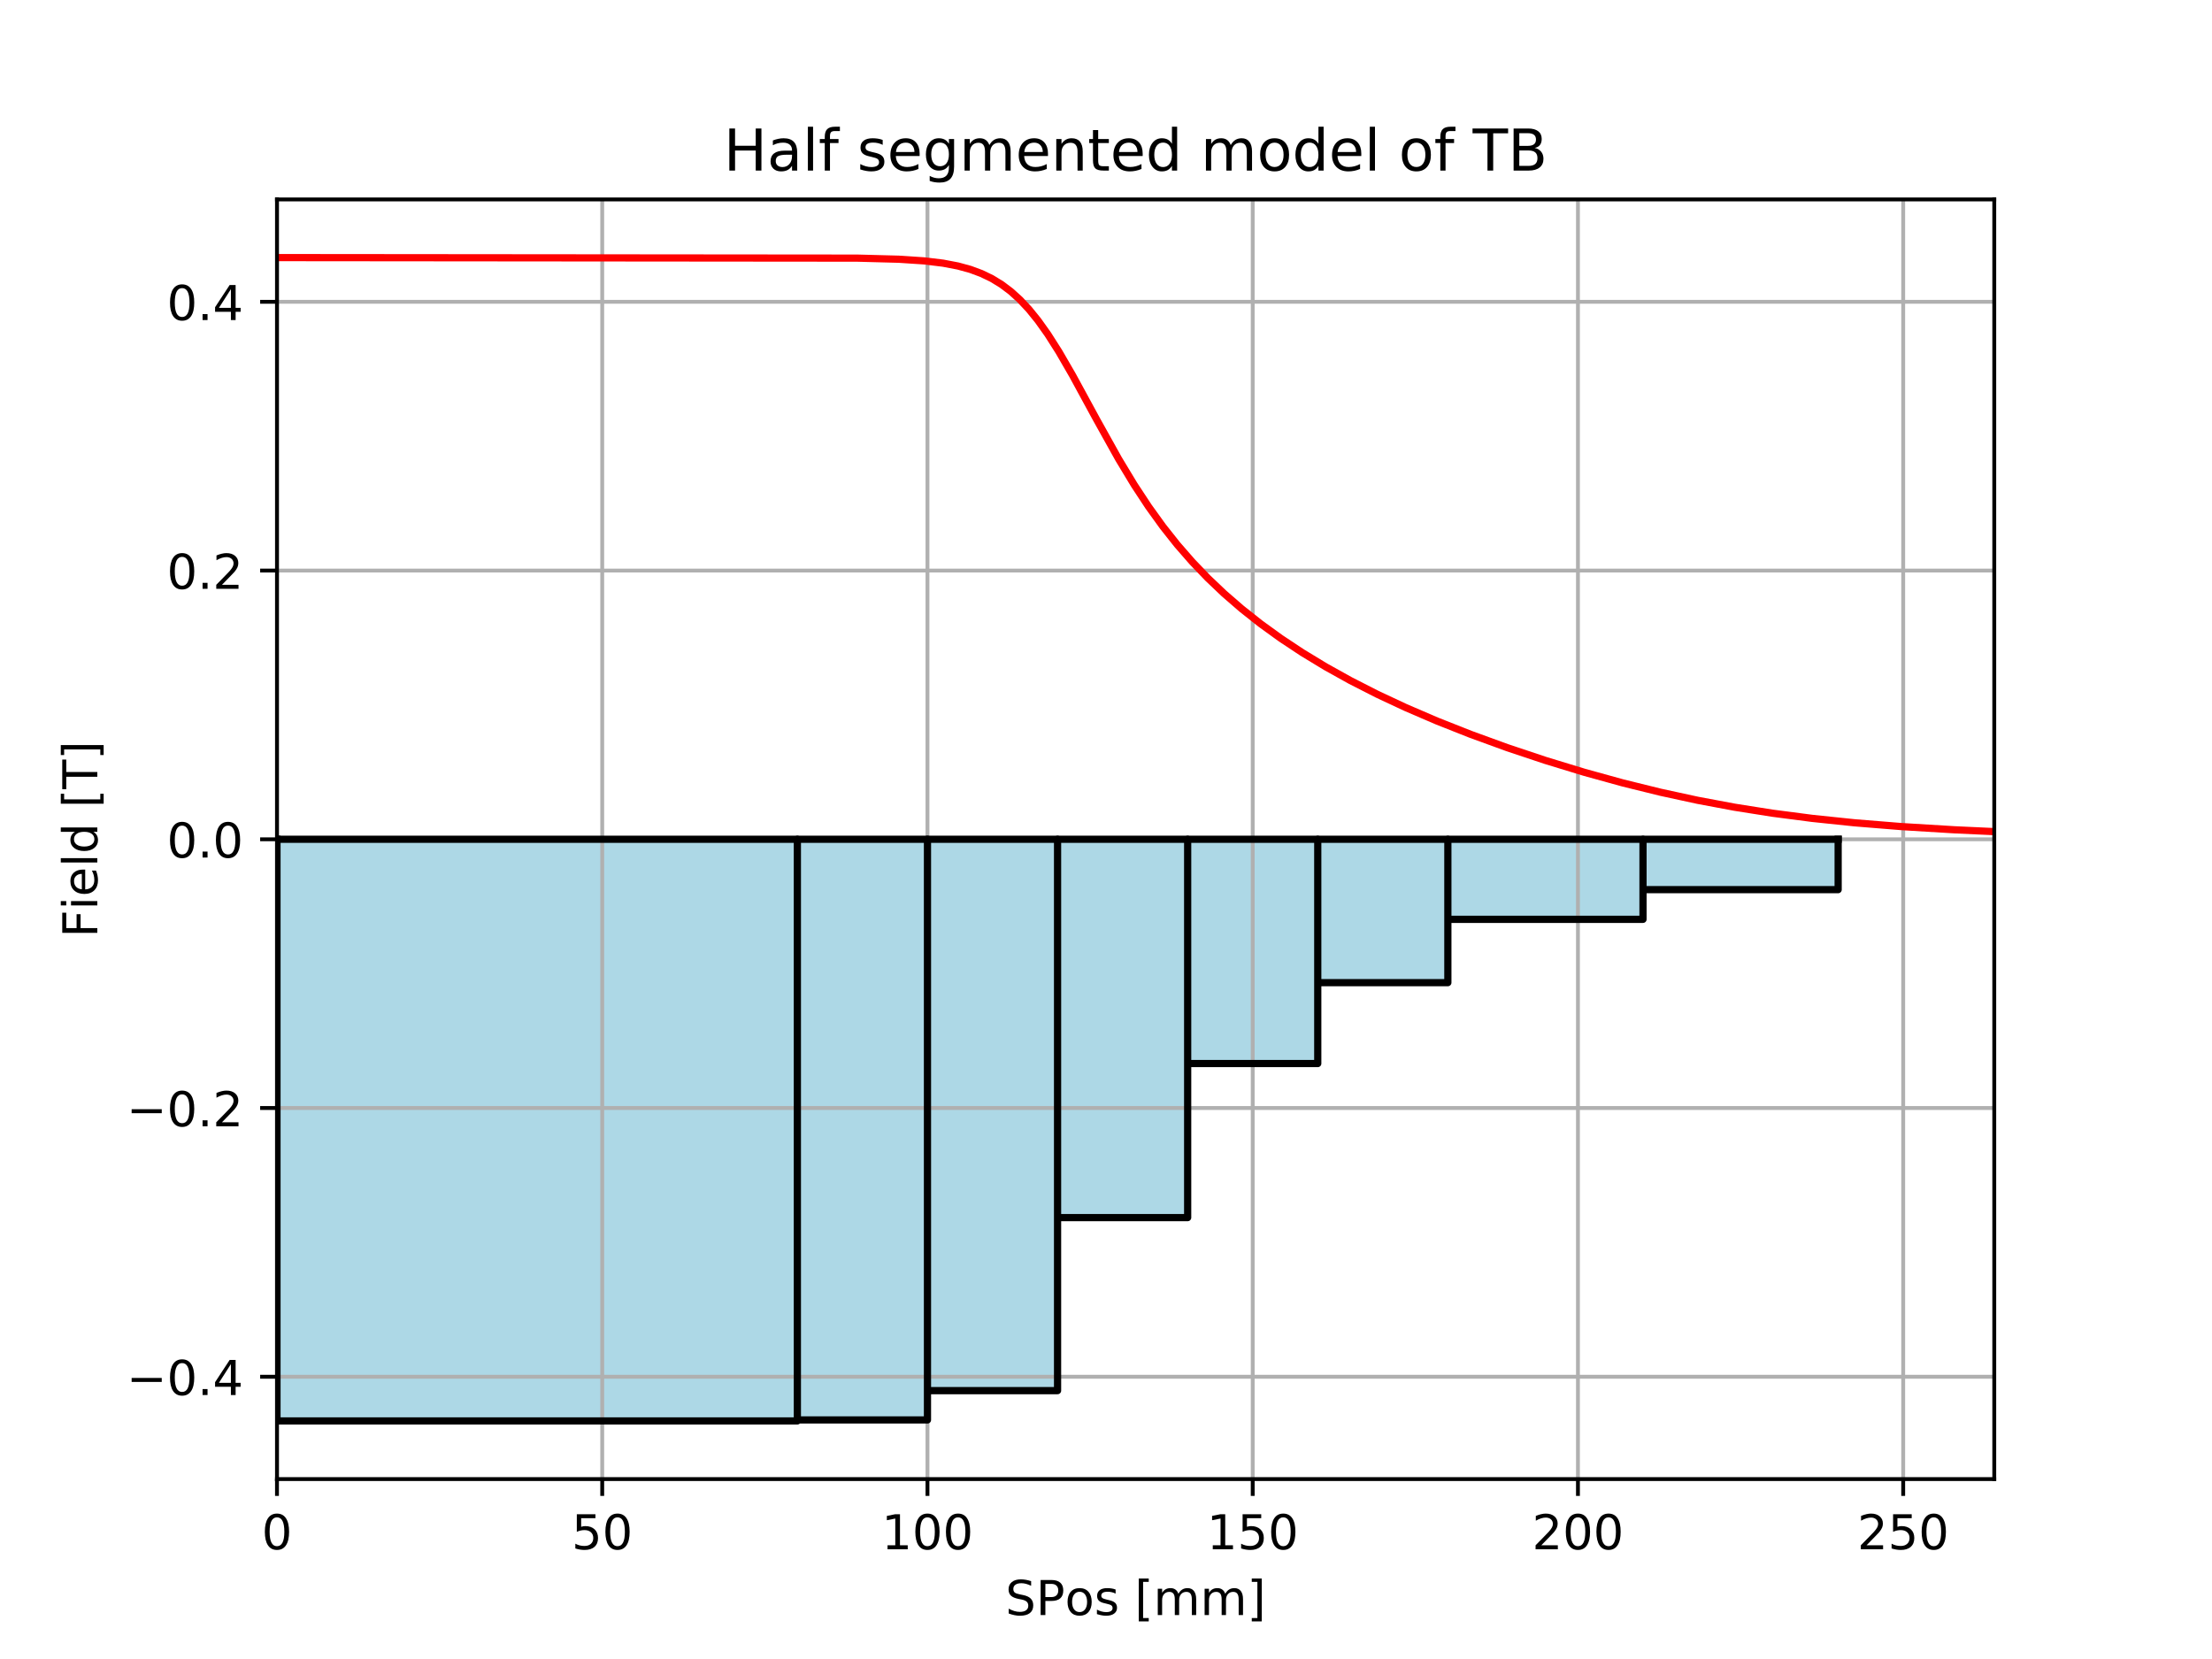
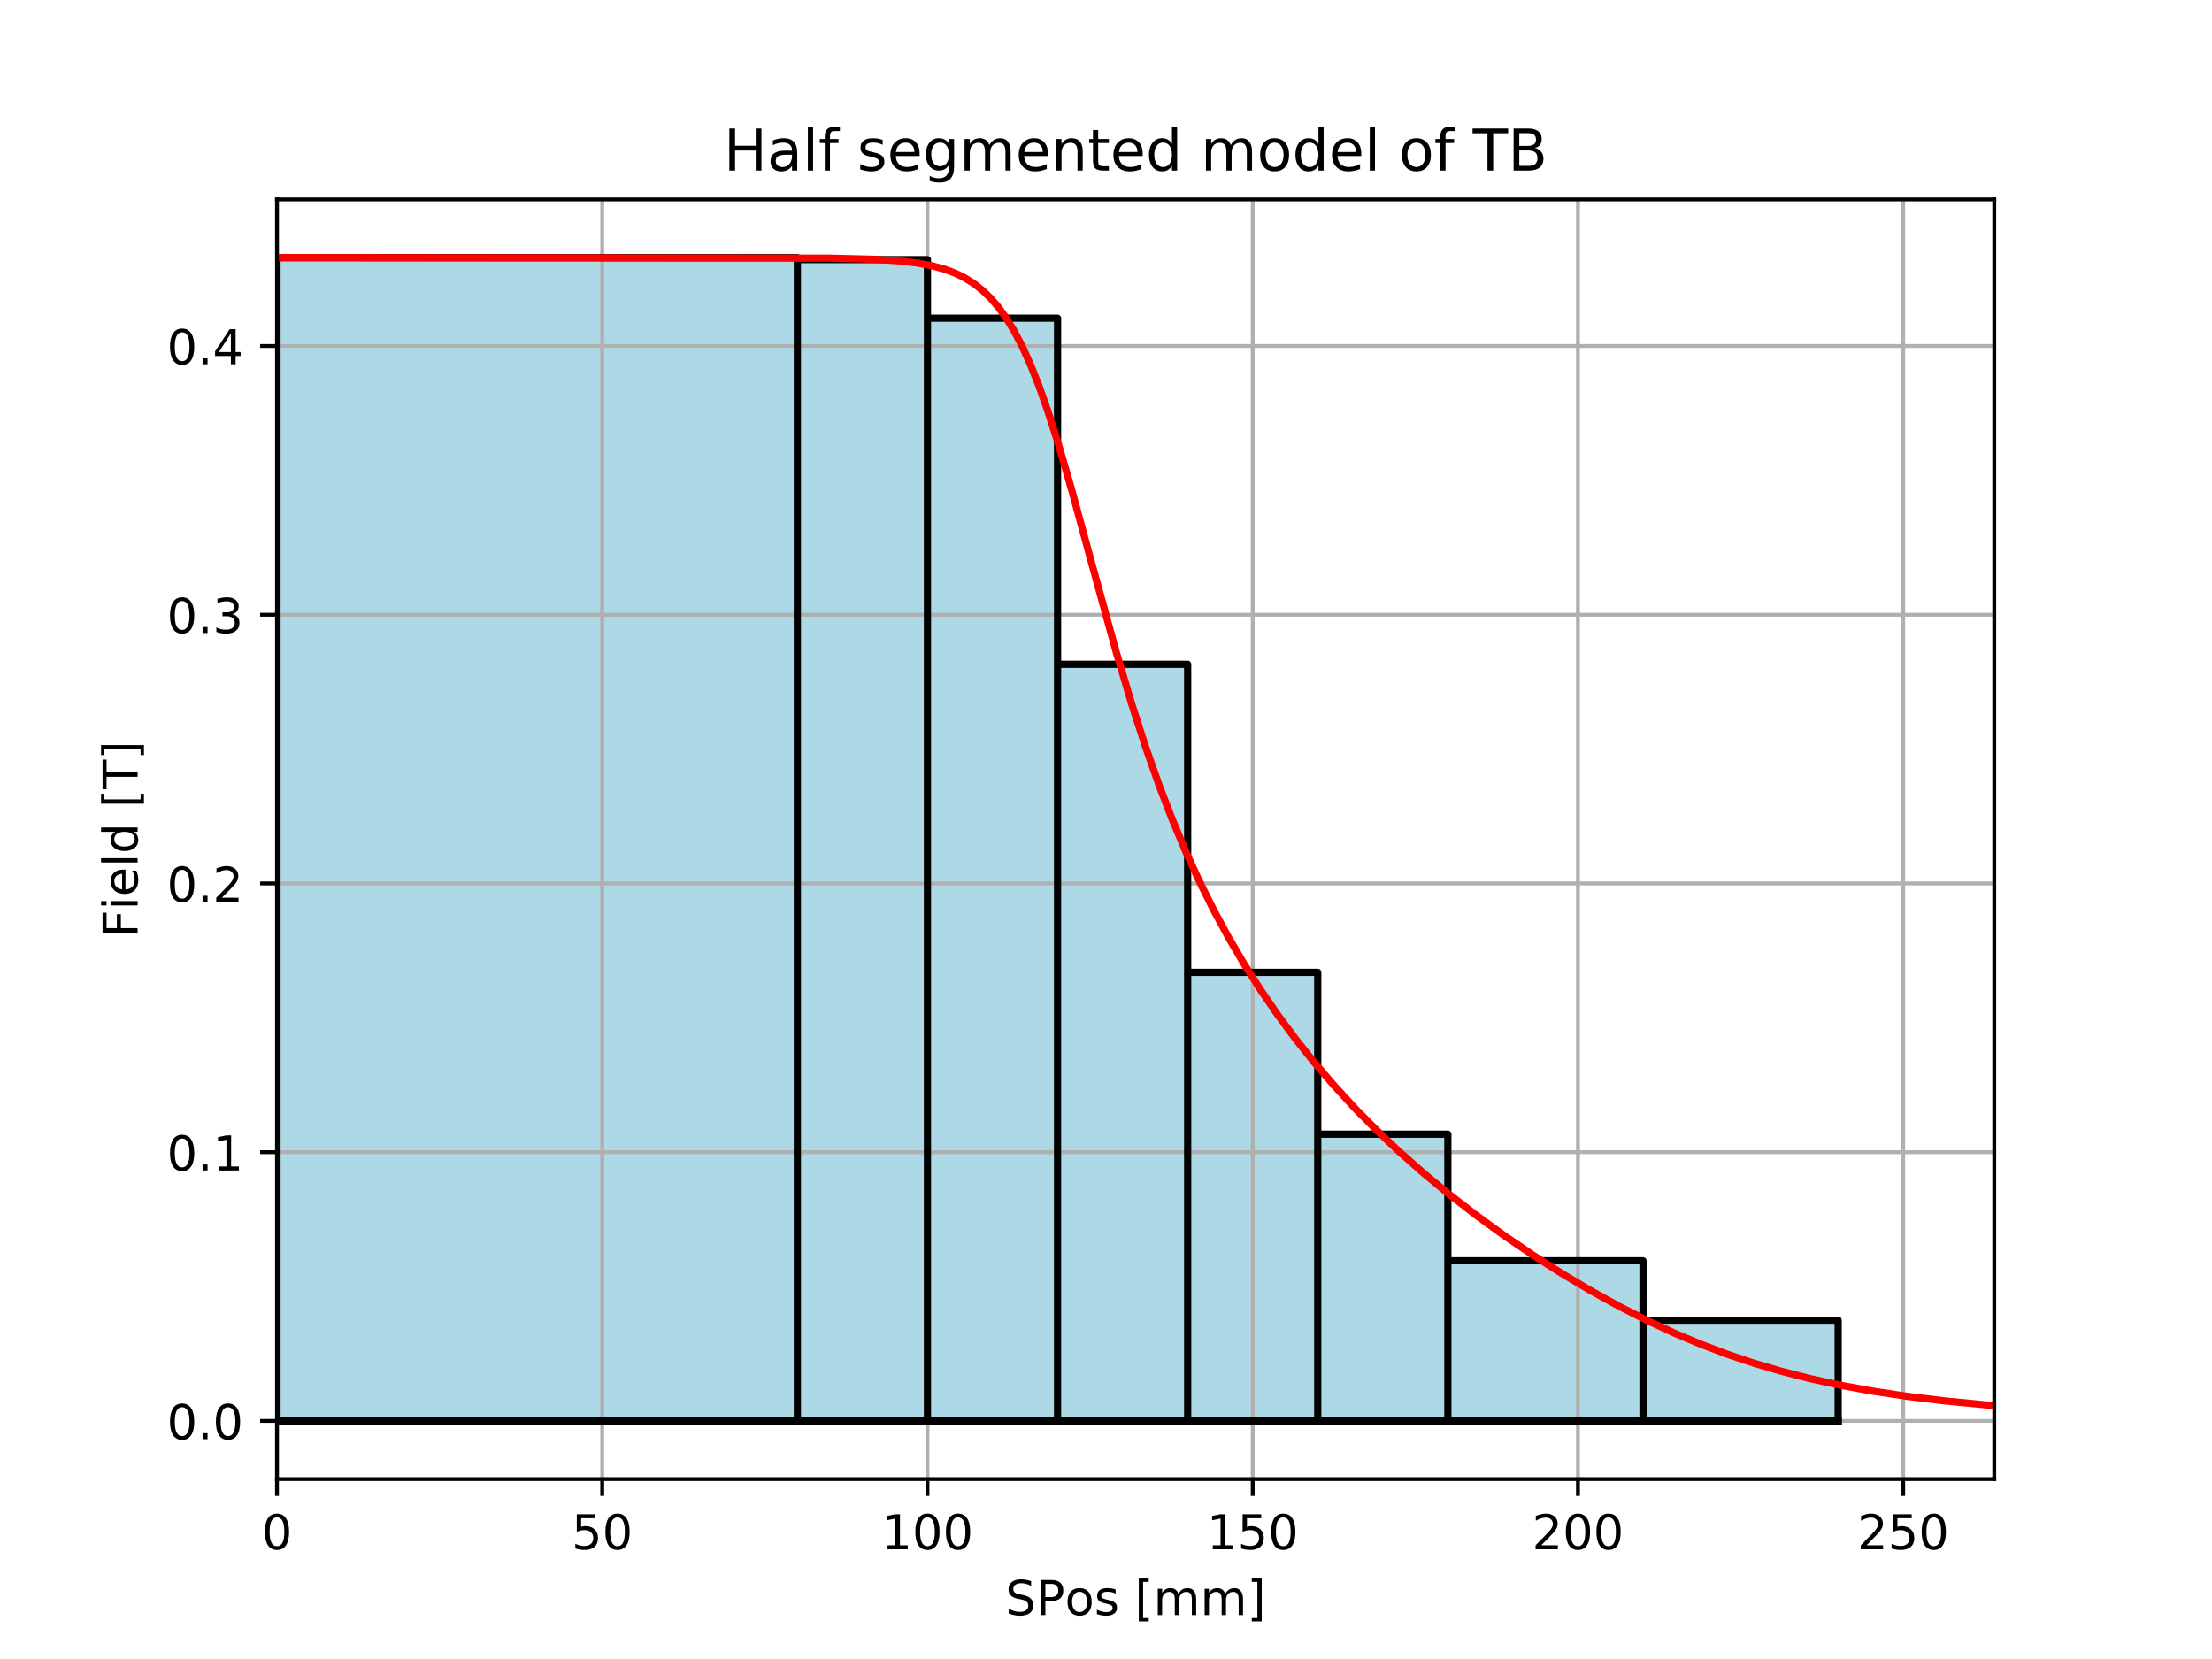
<svg xmlns="http://www.w3.org/2000/svg" xmlns:xlink="http://www.w3.org/1999/xlink" height="345pt" version="1.1" viewBox="0 0 460 345" width="460pt">
  <defs>
    <style type="text/css">
*{stroke-linecap:butt;stroke-linejoin:round;}
  </style>
  </defs>
  <g id="figure_1">
    <g id="patch_1">
      <path d="M 0 345.6  L 460.8 345.6  L 460.8 0  L 0 0  z " style="fill:#ffffff;" />
    </g>
    <g id="axes_1">
      <g id="patch_2">
        <path d="M 57.6 307.584  L 414.72 307.584  L 414.72 41.472  L 57.6 41.472  z " style="fill:#ffffff;" />
      </g>
      <g id="patch_3">
-         <path clip-path="url(#p5f2ef68083)" d="M 57.6 174.532  L 57.6 295.488  L 165.818 295.488  L 165.818 174.532  L 165.818 295.288  L 192.873 295.288  L 192.873 174.532  L 192.873 289.194  L 219.927 289.194  L 219.927 174.532  L 219.927 253.208  L 246.982 253.208  L 246.982 174.532  L 246.982 221.172  L 274.036 221.172  L 274.036 174.532  L 274.036 204.348  L 301.091 204.348  L 301.091 174.532  L 301.091 191.181  L 341.673 191.181  L 341.673 174.532  L 341.673 185.007  L 382.255 185.007  L 382.255 174.532  z " style="fill:#add8e6;" />
+         <path clip-path="url(#p613bcf41fd)" d="M 57.6 295.488  L 57.6 53.583  L 165.818 53.583  L 165.818 295.488  L 165.818 53.983  L 192.873 53.983  L 192.873 295.488  L 192.873 66.171  L 219.927 66.171  L 219.927 295.488  L 219.927 138.142  L 246.982 138.142  L 246.982 295.488  L 246.982 202.211  L 274.036 202.211  L 274.036 295.488  L 274.036 235.857  L 301.091 235.857  L 301.091 295.488  L 301.091 262.191  L 341.673 262.191  L 341.673 295.488  L 341.673 274.541  L 382.255 274.541  L 382.255 295.488  z " style="fill:#add8e6;" />
      </g>
      <g id="patch_4">
-         <path clip-path="url(#p5f2ef68083)" d="M 57.6 174.532  L 382.255 174.532  z " style="fill:#add8e6;" />
+         <path clip-path="url(#p613bcf41fd)" d="M 57.6 295.488  L 382.255 295.488  z " style="fill:#add8e6;" />
      </g>
      <g id="matplotlib.axis_1">
        <g id="xtick_1">
          <g id="line2d_1">
-             <path clip-path="url(#p5f2ef68083)" d="M 57.6 307.584  L 57.6 41.472  " style="fill:none;stroke:#b0b0b0;stroke-linecap:square;stroke-width:0.8;" />
+             <path clip-path="url(#p613bcf41fd)" d="M 57.6 307.584  L 57.6 41.472  " style="fill:none;stroke:#b0b0b0;stroke-linecap:square;stroke-width:0.8;" />
          </g>
          <g id="line2d_2">
            <defs>
-               <path d="M 0 0  L 0 3.5  " id="mae0d013928" style="stroke:#000000;stroke-width:0.8;" />
-             </defs>
-             <g>
-               <use style="stroke:#000000;stroke-width:0.8;" x="57.6" xlink:href="#mae0d013928" y="307.584" />
+               <path d="M 0 0  L 0 3.5  " id="mba60489e34" style="stroke:#000000;stroke-width:0.8;" />
+             </defs>
+             <g>
+               <use style="stroke:#000000;stroke-width:0.8;" x="57.6" xlink:href="#mba60489e34" y="307.584" />
            </g>
          </g>
          <g id="text_1">
            <defs>
              <path d="M 31.781 66.406  Q 24.172 66.406 20.328 58.906  Q 16.5 51.422 16.5 36.375  Q 16.5 21.391 20.328 13.891  Q 24.172 6.391 31.781 6.391  Q 39.453 6.391 43.281 13.891  Q 47.125 21.391 47.125 36.375  Q 47.125 51.422 43.281 58.906  Q 39.453 66.406 31.781 66.406  z M 31.781 74.219  Q 44.047 74.219 50.516 64.516  Q 56.984 54.828 56.984 36.375  Q 56.984 17.969 50.516 8.266  Q 44.047 -1.422 31.781 -1.422  Q 19.531 -1.422 13.062 8.266  Q 6.594 17.969 6.594 36.375  Q 6.594 54.828 13.062 64.516  Q 19.531 74.219 31.781 74.219  z " id="DejaVuSans-30" />
            </defs>
            <g transform="translate(54.41875 322.1824)scale(0.1 -0.1)">
              <use xlink:href="#DejaVuSans-30" />
            </g>
          </g>
        </g>
        <g id="xtick_2">
          <g id="line2d_3">
-             <path clip-path="url(#p5f2ef68083)" d="M 125.236 307.584  L 125.236 41.472  " style="fill:none;stroke:#b0b0b0;stroke-linecap:square;stroke-width:0.8;" />
+             <path clip-path="url(#p613bcf41fd)" d="M 125.236 307.584  L 125.236 41.472  " style="fill:none;stroke:#b0b0b0;stroke-linecap:square;stroke-width:0.8;" />
          </g>
          <g id="line2d_4">
            <g>
-               <use style="stroke:#000000;stroke-width:0.8;" x="125.236" xlink:href="#mae0d013928" y="307.584" />
+               <use style="stroke:#000000;stroke-width:0.8;" x="125.236" xlink:href="#mba60489e34" y="307.584" />
            </g>
          </g>
          <g id="text_2">
            <defs>
              <path d="M 10.797 72.906  L 49.516 72.906  L 49.516 64.594  L 19.828 64.594  L 19.828 46.734  Q 21.969 47.469 24.109 47.828  Q 26.266 48.188 28.422 48.188  Q 40.625 48.188 47.75 41.5  Q 54.891 34.812 54.891 23.391  Q 54.891 11.625 47.562 5.094  Q 40.234 -1.422 26.906 -1.422  Q 22.312 -1.422 17.547 -0.641  Q 12.797 0.141 7.719 1.703  L 7.719 11.625  Q 12.109 9.234 16.797 8.062  Q 21.484 6.891 26.703 6.891  Q 35.156 6.891 40.078 11.328  Q 45.016 15.766 45.016 23.391  Q 45.016 31 40.078 35.438  Q 35.156 39.891 26.703 39.891  Q 22.75 39.891 18.812 39.016  Q 14.891 38.141 10.797 36.281  z " id="DejaVuSans-35" />
            </defs>
            <g transform="translate(118.8739 322.1824)scale(0.1 -0.1)">
              <use xlink:href="#DejaVuSans-35" />
              <use x="63.623" xlink:href="#DejaVuSans-30" />
            </g>
          </g>
        </g>
        <g id="xtick_3">
          <g id="line2d_5">
-             <path clip-path="url(#p5f2ef68083)" d="M 192.873 307.584  L 192.873 41.472  " style="fill:none;stroke:#b0b0b0;stroke-linecap:square;stroke-width:0.8;" />
+             <path clip-path="url(#p613bcf41fd)" d="M 192.873 307.584  L 192.873 41.472  " style="fill:none;stroke:#b0b0b0;stroke-linecap:square;stroke-width:0.8;" />
          </g>
          <g id="line2d_6">
            <g>
-               <use style="stroke:#000000;stroke-width:0.8;" x="192.873" xlink:href="#mae0d013928" y="307.584" />
+               <use style="stroke:#000000;stroke-width:0.8;" x="192.873" xlink:href="#mba60489e34" y="307.584" />
            </g>
          </g>
          <g id="text_3">
            <defs>
              <path d="M 12.406 8.297  L 28.516 8.297  L 28.516 63.922  L 10.984 60.406  L 10.984 69.391  L 28.422 72.906  L 38.281 72.906  L 38.281 8.297  L 54.391 8.297  L 54.391 0  L 12.406 0  z " id="DejaVuSans-31" />
            </defs>
            <g transform="translate(183.329 322.1824)scale(0.1 -0.1)">
              <use xlink:href="#DejaVuSans-31" />
              <use x="63.623" xlink:href="#DejaVuSans-30" />
              <use x="127.246" xlink:href="#DejaVuSans-30" />
            </g>
          </g>
        </g>
        <g id="xtick_4">
          <g id="line2d_7">
-             <path clip-path="url(#p5f2ef68083)" d="M 260.509 307.584  L 260.509 41.472  " style="fill:none;stroke:#b0b0b0;stroke-linecap:square;stroke-width:0.8;" />
+             <path clip-path="url(#p613bcf41fd)" d="M 260.509 307.584  L 260.509 41.472  " style="fill:none;stroke:#b0b0b0;stroke-linecap:square;stroke-width:0.8;" />
          </g>
          <g id="line2d_8">
            <g>
-               <use style="stroke:#000000;stroke-width:0.8;" x="260.509" xlink:href="#mae0d013928" y="307.584" />
+               <use style="stroke:#000000;stroke-width:0.8;" x="260.509" xlink:href="#mba60489e34" y="307.584" />
            </g>
          </g>
          <g id="text_4">
            <g transform="translate(250.9653 322.1824)scale(0.1 -0.1)">
              <use xlink:href="#DejaVuSans-31" />
              <use x="63.623" xlink:href="#DejaVuSans-35" />
              <use x="127.246" xlink:href="#DejaVuSans-30" />
            </g>
          </g>
        </g>
        <g id="xtick_5">
          <g id="line2d_9">
-             <path clip-path="url(#p5f2ef68083)" d="M 328.145 307.584  L 328.145 41.472  " style="fill:none;stroke:#b0b0b0;stroke-linecap:square;stroke-width:0.8;" />
+             <path clip-path="url(#p613bcf41fd)" d="M 328.145 307.584  L 328.145 41.472  " style="fill:none;stroke:#b0b0b0;stroke-linecap:square;stroke-width:0.8;" />
          </g>
          <g id="line2d_10">
            <g>
-               <use style="stroke:#000000;stroke-width:0.8;" x="328.145" xlink:href="#mae0d013928" y="307.584" />
+               <use style="stroke:#000000;stroke-width:0.8;" x="328.145" xlink:href="#mba60489e34" y="307.584" />
            </g>
          </g>
          <g id="text_5">
            <defs>
              <path d="M 19.188 8.297  L 53.609 8.297  L 53.609 0  L 7.328 0  L 7.328 8.297  Q 12.938 14.109 22.625 23.891  Q 32.328 33.688 34.812 36.531  Q 39.547 41.844 41.422 45.531  Q 43.312 49.219 43.312 52.781  Q 43.312 58.594 39.234 62.25  Q 35.156 65.922 28.609 65.922  Q 23.969 65.922 18.812 64.312  Q 13.672 62.703 7.812 59.422  L 7.812 69.391  Q 13.766 71.781 18.938 73  Q 24.125 74.219 28.422 74.219  Q 39.75 74.219 46.484 68.547  Q 53.219 62.891 53.219 53.422  Q 53.219 48.922 51.531 44.891  Q 49.859 40.875 45.406 35.406  Q 44.188 33.984 37.641 27.219  Q 31.109 20.453 19.188 8.297  z " id="DejaVuSans-32" />
            </defs>
            <g transform="translate(318.6017 322.1824)scale(0.1 -0.1)">
              <use xlink:href="#DejaVuSans-32" />
              <use x="63.623" xlink:href="#DejaVuSans-30" />
              <use x="127.246" xlink:href="#DejaVuSans-30" />
            </g>
          </g>
        </g>
        <g id="xtick_6">
          <g id="line2d_11">
-             <path clip-path="url(#p5f2ef68083)" d="M 395.782 307.584  L 395.782 41.472  " style="fill:none;stroke:#b0b0b0;stroke-linecap:square;stroke-width:0.8;" />
+             <path clip-path="url(#p613bcf41fd)" d="M 395.782 307.584  L 395.782 41.472  " style="fill:none;stroke:#b0b0b0;stroke-linecap:square;stroke-width:0.8;" />
          </g>
          <g id="line2d_12">
            <g>
-               <use style="stroke:#000000;stroke-width:0.8;" x="395.782" xlink:href="#mae0d013928" y="307.584" />
+               <use style="stroke:#000000;stroke-width:0.8;" x="395.782" xlink:href="#mba60489e34" y="307.584" />
            </g>
          </g>
          <g id="text_6">
            <g transform="translate(386.2381 322.1824)scale(0.1 -0.1)">
              <use xlink:href="#DejaVuSans-32" />
              <use x="63.623" xlink:href="#DejaVuSans-35" />
              <use x="127.246" xlink:href="#DejaVuSans-30" />
            </g>
          </g>
        </g>
        <g id="text_7">
          <defs>
            <path d="M 53.516 70.516  L 53.516 60.891  Q 47.906 63.578 42.922 64.891  Q 37.938 66.219 33.297 66.219  Q 25.25 66.219 20.875 63.094  Q 16.5 59.969 16.5 54.203  Q 16.5 49.359 19.406 46.891  Q 22.312 44.438 30.422 42.922  L 36.375 41.703  Q 47.406 39.594 52.656 34.297  Q 57.906 29 57.906 20.125  Q 57.906 9.516 50.797 4.047  Q 43.703 -1.422 29.984 -1.422  Q 24.812 -1.422 18.969 -0.25  Q 13.141 0.922 6.891 3.219  L 6.891 13.375  Q 12.891 10.016 18.656 8.297  Q 24.422 6.594 29.984 6.594  Q 38.422 6.594 43.016 9.906  Q 47.609 13.234 47.609 19.391  Q 47.609 24.75 44.312 27.781  Q 41.016 30.812 33.5 32.328  L 27.484 33.5  Q 16.453 35.688 11.516 40.375  Q 6.594 45.062 6.594 53.422  Q 6.594 63.094 13.406 68.656  Q 20.219 74.219 32.172 74.219  Q 37.312 74.219 42.625 73.281  Q 47.953 72.359 53.516 70.516  z " id="DejaVuSans-53" />
            <path d="M 19.672 64.797  L 19.672 37.406  L 32.078 37.406  Q 38.969 37.406 42.719 40.969  Q 46.484 44.531 46.484 51.125  Q 46.484 57.672 42.719 61.234  Q 38.969 64.797 32.078 64.797  z M 9.812 72.906  L 32.078 72.906  Q 44.344 72.906 50.609 67.359  Q 56.891 61.812 56.891 51.125  Q 56.891 40.328 50.609 34.812  Q 44.344 29.297 32.078 29.297  L 19.672 29.297  L 19.672 0  L 9.812 0  z " id="DejaVuSans-50" />
            <path d="M 30.609 48.391  Q 23.391 48.391 19.188 42.75  Q 14.984 37.109 14.984 27.297  Q 14.984 17.484 19.156 11.844  Q 23.344 6.203 30.609 6.203  Q 37.797 6.203 41.984 11.859  Q 46.188 17.531 46.188 27.297  Q 46.188 37.016 41.984 42.703  Q 37.797 48.391 30.609 48.391  z M 30.609 56  Q 42.328 56 49.016 48.375  Q 55.719 40.766 55.719 27.297  Q 55.719 13.875 49.016 6.219  Q 42.328 -1.422 30.609 -1.422  Q 18.844 -1.422 12.172 6.219  Q 5.516 13.875 5.516 27.297  Q 5.516 40.766 12.172 48.375  Q 18.844 56 30.609 56  z " id="DejaVuSans-6f" />
            <path d="M 44.281 53.078  L 44.281 44.578  Q 40.484 46.531 36.375 47.5  Q 32.281 48.484 27.875 48.484  Q 21.188 48.484 17.844 46.438  Q 14.5 44.391 14.5 40.281  Q 14.5 37.156 16.891 35.375  Q 19.281 33.594 26.516 31.984  L 29.594 31.297  Q 39.156 29.25 43.188 25.516  Q 47.219 21.781 47.219 15.094  Q 47.219 7.469 41.188 3.016  Q 35.156 -1.422 24.609 -1.422  Q 20.219 -1.422 15.453 -0.562  Q 10.688 0.297 5.422 2  L 5.422 11.281  Q 10.406 8.688 15.234 7.391  Q 20.062 6.109 24.812 6.109  Q 31.156 6.109 34.562 8.281  Q 37.984 10.453 37.984 14.406  Q 37.984 18.062 35.516 20.016  Q 33.062 21.969 24.703 23.781  L 21.578 24.516  Q 13.234 26.266 9.516 29.906  Q 5.812 33.547 5.812 39.891  Q 5.812 47.609 11.281 51.797  Q 16.75 56 26.812 56  Q 31.781 56 36.172 55.266  Q 40.578 54.547 44.281 53.078  z " id="DejaVuSans-73" />
            <path id="DejaVuSans-20" />
            <path d="M 8.594 75.984  L 29.297 75.984  L 29.297 69  L 17.578 69  L 17.578 -6.203  L 29.297 -6.203  L 29.297 -13.188  L 8.594 -13.188  z " id="DejaVuSans-5b" />
            <path d="M 52 44.188  Q 55.375 50.25 60.062 53.125  Q 64.75 56 71.094 56  Q 79.641 56 84.281 50.016  Q 88.922 44.047 88.922 33.016  L 88.922 0  L 79.891 0  L 79.891 32.719  Q 79.891 40.578 77.094 44.375  Q 74.312 48.188 68.609 48.188  Q 61.625 48.188 57.562 43.547  Q 53.516 38.922 53.516 30.906  L 53.516 0  L 44.484 0  L 44.484 32.719  Q 44.484 40.625 41.703 44.406  Q 38.922 48.188 33.109 48.188  Q 26.219 48.188 22.156 43.531  Q 18.109 38.875 18.109 30.906  L 18.109 0  L 9.078 0  L 9.078 54.688  L 18.109 54.688  L 18.109 46.188  Q 21.188 51.219 25.484 53.609  Q 29.781 56 35.688 56  Q 41.656 56 45.828 52.969  Q 50 49.953 52 44.188  z " id="DejaVuSans-6d" />
            <path d="M 30.422 75.984  L 30.422 -13.188  L 9.719 -13.188  L 9.719 -6.203  L 21.391 -6.203  L 21.391 69  L 9.719 69  L 9.719 75.984  z " id="DejaVuSans-5d" />
          </defs>
          <g transform="translate(209.078 335.8606)scale(0.1 -0.1)">
            <use xlink:href="#DejaVuSans-53" />
            <use x="63.477" xlink:href="#DejaVuSans-50" />
            <use x="123.732" xlink:href="#DejaVuSans-6f" />
            <use x="184.914" xlink:href="#DejaVuSans-73" />
            <use x="237.014" xlink:href="#DejaVuSans-20" />
            <use x="268.801" xlink:href="#DejaVuSans-5b" />
            <use x="307.814" xlink:href="#DejaVuSans-6d" />
            <use x="405.227" xlink:href="#DejaVuSans-6d" />
            <use x="502.639" xlink:href="#DejaVuSans-5d" />
          </g>
        </g>
      </g>
      <g id="matplotlib.axis_2">
        <g id="ytick_1">
          <g id="line2d_13">
-             <path clip-path="url(#p5f2ef68083)" d="M 57.6 286.304  L 414.72 286.304  " style="fill:none;stroke:#b0b0b0;stroke-linecap:square;stroke-width:0.8;" />
+             <path clip-path="url(#p613bcf41fd)" d="M 57.6 295.488  L 414.72 295.488  " style="fill:none;stroke:#b0b0b0;stroke-linecap:square;stroke-width:0.8;" />
          </g>
          <g id="line2d_14">
            <defs>
-               <path d="M 0 0  L -3.5 0  " id="m71b2c37358" style="stroke:#000000;stroke-width:0.8;" />
-             </defs>
-             <g>
-               <use style="stroke:#000000;stroke-width:0.8;" x="57.6" xlink:href="#m71b2c37358" y="286.304" />
+               <path d="M 0 0  L -3.5 0  " id="mf01495ece4" style="stroke:#000000;stroke-width:0.8;" />
+             </defs>
+             <g>
+               <use style="stroke:#000000;stroke-width:0.8;" x="57.6" xlink:href="#mf01495ece4" y="295.488" />
            </g>
          </g>
          <g id="text_8">
            <defs>
-               <path d="M 10.594 35.5  L 73.188 35.5  L 73.188 27.203  L 10.594 27.203  z " id="DejaVuSans-2212" />
              <path d="M 10.688 12.406  L 21 12.406  L 21 0  L 10.688 0  z " id="DejaVuSans-2e" />
-               <path d="M 37.797 64.312  L 12.891 25.391  L 37.797 25.391  z M 35.203 72.906  L 47.609 72.906  L 47.609 25.391  L 58.016 25.391  L 58.016 17.188  L 47.609 17.188  L 47.609 0  L 37.797 0  L 37.797 17.188  L 4.891 17.188  L 4.891 26.703  z " id="DejaVuSans-34" />
-             </defs>
-             <g transform="translate(26.31719 290.1032)scale(0.1 -0.1)">
-               <use xlink:href="#DejaVuSans-2212" />
-               <use x="83.789" xlink:href="#DejaVuSans-30" />
-               <use x="147.412" xlink:href="#DejaVuSans-2e" />
-               <use x="179.199" xlink:href="#DejaVuSans-34" />
+             </defs>
+             <g transform="translate(34.69687 299.2872)scale(0.1 -0.1)">
+               <use xlink:href="#DejaVuSans-30" />
+               <use x="63.623" xlink:href="#DejaVuSans-2e" />
+               <use x="95.41" xlink:href="#DejaVuSans-30" />
            </g>
          </g>
        </g>
        <g id="ytick_2">
          <g id="line2d_15">
-             <path clip-path="url(#p5f2ef68083)" d="M 57.6 230.418  L 414.72 230.418  " style="fill:none;stroke:#b0b0b0;stroke-linecap:square;stroke-width:0.8;" />
+             <path clip-path="url(#p613bcf41fd)" d="M 57.6 239.604  L 414.72 239.604  " style="fill:none;stroke:#b0b0b0;stroke-linecap:square;stroke-width:0.8;" />
          </g>
          <g id="line2d_16">
            <g>
-               <use style="stroke:#000000;stroke-width:0.8;" x="57.6" xlink:href="#m71b2c37358" y="230.418" />
+               <use style="stroke:#000000;stroke-width:0.8;" x="57.6" xlink:href="#mf01495ece4" y="239.604" />
            </g>
          </g>
          <g id="text_9">
-             <g transform="translate(26.31719 234.2171)scale(0.1 -0.1)">
-               <use xlink:href="#DejaVuSans-2212" />
-               <use x="83.789" xlink:href="#DejaVuSans-30" />
-               <use x="147.412" xlink:href="#DejaVuSans-2e" />
-               <use x="179.199" xlink:href="#DejaVuSans-32" />
+             <g transform="translate(34.69687 243.4029)scale(0.1 -0.1)">
+               <use xlink:href="#DejaVuSans-30" />
+               <use x="63.623" xlink:href="#DejaVuSans-2e" />
+               <use x="95.41" xlink:href="#DejaVuSans-31" />
            </g>
          </g>
        </g>
        <g id="ytick_3">
          <g id="line2d_17">
-             <path clip-path="url(#p5f2ef68083)" d="M 57.6 174.532  L 414.72 174.532  " style="fill:none;stroke:#b0b0b0;stroke-linecap:square;stroke-width:0.8;" />
+             <path clip-path="url(#p613bcf41fd)" d="M 57.6 183.719  L 414.72 183.719  " style="fill:none;stroke:#b0b0b0;stroke-linecap:square;stroke-width:0.8;" />
          </g>
          <g id="line2d_18">
            <g>
-               <use style="stroke:#000000;stroke-width:0.8;" x="57.6" xlink:href="#m71b2c37358" y="174.532" />
+               <use style="stroke:#000000;stroke-width:0.8;" x="57.6" xlink:href="#mf01495ece4" y="183.719" />
            </g>
          </g>
          <g id="text_10">
-             <g transform="translate(34.69687 178.3311)scale(0.1 -0.1)">
-               <use xlink:href="#DejaVuSans-30" />
-               <use x="63.623" xlink:href="#DejaVuSans-2e" />
-               <use x="95.41" xlink:href="#DejaVuSans-30" />
+             <g transform="translate(34.69687 187.5187)scale(0.1 -0.1)">
+               <use xlink:href="#DejaVuSans-30" />
+               <use x="63.623" xlink:href="#DejaVuSans-2e" />
+               <use x="95.41" xlink:href="#DejaVuSans-32" />
            </g>
          </g>
        </g>
        <g id="ytick_4">
          <g id="line2d_19">
-             <path clip-path="url(#p5f2ef68083)" d="M 57.6 118.646  L 414.72 118.646  " style="fill:none;stroke:#b0b0b0;stroke-linecap:square;stroke-width:0.8;" />
+             <path clip-path="url(#p613bcf41fd)" d="M 57.6 127.835  L 414.72 127.835  " style="fill:none;stroke:#b0b0b0;stroke-linecap:square;stroke-width:0.8;" />
          </g>
          <g id="line2d_20">
            <g>
-               <use style="stroke:#000000;stroke-width:0.8;" x="57.6" xlink:href="#m71b2c37358" y="118.646" />
+               <use style="stroke:#000000;stroke-width:0.8;" x="57.6" xlink:href="#mf01495ece4" y="127.835" />
            </g>
          </g>
          <g id="text_11">
-             <g transform="translate(34.69687 122.445)scale(0.1 -0.1)">
-               <use xlink:href="#DejaVuSans-30" />
-               <use x="63.623" xlink:href="#DejaVuSans-2e" />
-               <use x="95.41" xlink:href="#DejaVuSans-32" />
+             <defs>
+               <path d="M 40.578 39.312  Q 47.656 37.797 51.625 33  Q 55.609 28.219 55.609 21.188  Q 55.609 10.406 48.188 4.484  Q 40.766 -1.422 27.094 -1.422  Q 22.516 -1.422 17.656 -0.516  Q 12.797 0.391 7.625 2.203  L 7.625 11.719  Q 11.719 9.328 16.594 8.109  Q 21.484 6.891 26.812 6.891  Q 36.078 6.891 40.938 10.547  Q 45.797 14.203 45.797 21.188  Q 45.797 27.641 41.281 31.266  Q 36.766 34.906 28.719 34.906  L 20.219 34.906  L 20.219 43.016  L 29.109 43.016  Q 36.375 43.016 40.234 45.922  Q 44.094 48.828 44.094 54.297  Q 44.094 59.906 40.109 62.906  Q 36.141 65.922 28.719 65.922  Q 24.656 65.922 20.016 65.031  Q 15.375 64.156 9.812 62.312  L 9.812 71.094  Q 15.438 72.656 20.344 73.438  Q 25.25 74.219 29.594 74.219  Q 40.828 74.219 47.359 69.109  Q 53.906 64.016 53.906 55.328  Q 53.906 49.266 50.438 45.094  Q 46.969 40.922 40.578 39.312  z " id="DejaVuSans-33" />
+             </defs>
+             <g transform="translate(34.69687 131.6344)scale(0.1 -0.1)">
+               <use xlink:href="#DejaVuSans-30" />
+               <use x="63.623" xlink:href="#DejaVuSans-2e" />
+               <use x="95.41" xlink:href="#DejaVuSans-33" />
            </g>
          </g>
        </g>
        <g id="ytick_5">
          <g id="line2d_21">
-             <path clip-path="url(#p5f2ef68083)" d="M 57.6 62.76  L 414.72 62.76  " style="fill:none;stroke:#b0b0b0;stroke-linecap:square;stroke-width:0.8;" />
+             <path clip-path="url(#p613bcf41fd)" d="M 57.6 71.951  L 414.72 71.951  " style="fill:none;stroke:#b0b0b0;stroke-linecap:square;stroke-width:0.8;" />
          </g>
          <g id="line2d_22">
            <g>
-               <use style="stroke:#000000;stroke-width:0.8;" x="57.6" xlink:href="#m71b2c37358" y="62.76" />
+               <use style="stroke:#000000;stroke-width:0.8;" x="57.6" xlink:href="#mf01495ece4" y="71.951" />
            </g>
          </g>
          <g id="text_12">
-             <g transform="translate(34.69687 66.55897)scale(0.1 -0.1)">
+             <defs>
+               <path d="M 37.797 64.312  L 12.891 25.391  L 37.797 25.391  z M 35.203 72.906  L 47.609 72.906  L 47.609 25.391  L 58.016 25.391  L 58.016 17.188  L 47.609 17.188  L 47.609 0  L 37.797 0  L 37.797 17.188  L 4.891 17.188  L 4.891 26.703  z " id="DejaVuSans-34" />
+             </defs>
+             <g transform="translate(34.69687 75.75014)scale(0.1 -0.1)">
              <use xlink:href="#DejaVuSans-30" />
              <use x="63.623" xlink:href="#DejaVuSans-2e" />
              <use x="95.41" xlink:href="#DejaVuSans-34" />
            </g>
          </g>
        </g>
        <g id="text_13">
          <defs>
            <path d="M 9.812 72.906  L 51.703 72.906  L 51.703 64.594  L 19.672 64.594  L 19.672 43.109  L 48.578 43.109  L 48.578 34.812  L 19.672 34.812  L 19.672 0  L 9.812 0  z " id="DejaVuSans-46" />
            <path d="M 9.422 54.688  L 18.406 54.688  L 18.406 0  L 9.422 0  z M 9.422 75.984  L 18.406 75.984  L 18.406 64.594  L 9.422 64.594  z " id="DejaVuSans-69" />
            <path d="M 56.203 29.594  L 56.203 25.203  L 14.891 25.203  Q 15.484 15.922 20.484 11.062  Q 25.484 6.203 34.422 6.203  Q 39.594 6.203 44.453 7.469  Q 49.312 8.734 54.109 11.281  L 54.109 2.781  Q 49.266 0.734 44.188 -0.344  Q 39.109 -1.422 33.891 -1.422  Q 20.797 -1.422 13.156 6.188  Q 5.516 13.812 5.516 26.812  Q 5.516 40.234 12.766 48.109  Q 20.016 56 32.328 56  Q 43.359 56 49.781 48.891  Q 56.203 41.797 56.203 29.594  z M 47.219 32.234  Q 47.125 39.594 43.094 43.984  Q 39.062 48.391 32.422 48.391  Q 24.906 48.391 20.391 44.141  Q 15.875 39.891 15.188 32.172  z " id="DejaVuSans-65" />
            <path d="M 9.422 75.984  L 18.406 75.984  L 18.406 0  L 9.422 0  z " id="DejaVuSans-6c" />
            <path d="M 45.406 46.391  L 45.406 75.984  L 54.391 75.984  L 54.391 0  L 45.406 0  L 45.406 8.203  Q 42.578 3.328 38.25 0.953  Q 33.938 -1.422 27.875 -1.422  Q 17.969 -1.422 11.734 6.484  Q 5.516 14.406 5.516 27.297  Q 5.516 40.188 11.734 48.094  Q 17.969 56 27.875 56  Q 33.938 56 38.25 53.625  Q 42.578 51.266 45.406 46.391  z M 14.797 27.297  Q 14.797 17.391 18.875 11.75  Q 22.953 6.109 30.078 6.109  Q 37.203 6.109 41.297 11.75  Q 45.406 17.391 45.406 27.297  Q 45.406 37.203 41.297 42.844  Q 37.203 48.484 30.078 48.484  Q 22.953 48.484 18.875 42.844  Q 14.797 37.203 14.797 27.297  z " id="DejaVuSans-64" />
            <path d="M -0.297 72.906  L 61.375 72.906  L 61.375 64.594  L 35.5 64.594  L 35.5 0  L 25.594 0  L 25.594 64.594  L -0.297 64.594  z " id="DejaVuSans-54" />
          </defs>
-           <g transform="translate(20.2375 194.9717)rotate(-90)scale(0.1 -0.1)">
+           <g transform="translate(28.61719 194.9717)rotate(-90)scale(0.1 -0.1)">
            <use xlink:href="#DejaVuSans-46" />
            <use x="57.41" xlink:href="#DejaVuSans-69" />
            <use x="85.193" xlink:href="#DejaVuSans-65" />
            <use x="146.717" xlink:href="#DejaVuSans-6c" />
            <use x="174.5" xlink:href="#DejaVuSans-64" />
            <use x="237.977" xlink:href="#DejaVuSans-20" />
            <use x="269.764" xlink:href="#DejaVuSans-5b" />
            <use x="308.777" xlink:href="#DejaVuSans-54" />
            <use x="369.861" xlink:href="#DejaVuSans-5d" />
          </g>
        </g>
      </g>
      <g id="line2d_23">
-         <path clip-path="url(#p5f2ef68083)" d="M 57.6 174.532  L 57.6 295.488  L 165.818 295.488  L 165.818 174.532  L 165.818 295.288  L 192.873 295.288  L 192.873 174.532  L 192.873 289.194  L 219.927 289.194  L 219.927 174.532  L 219.927 253.208  L 246.982 253.208  L 246.982 174.532  L 246.982 221.172  L 274.036 221.172  L 274.036 174.532  L 274.036 204.348  L 301.091 204.348  L 301.091 174.532  L 301.091 191.181  L 341.673 191.181  L 341.673 174.532  L 341.673 185.007  L 382.255 185.007  L 382.255 174.532  " style="fill:none;stroke:#000000;stroke-linecap:square;stroke-width:1.5;" />
+         <path clip-path="url(#p613bcf41fd)" d="M 57.6 295.488  L 57.6 53.583  L 165.818 53.583  L 165.818 295.488  L 165.818 53.983  L 192.873 53.983  L 192.873 295.488  L 192.873 66.171  L 219.927 66.171  L 219.927 295.488  L 219.927 138.142  L 246.982 138.142  L 246.982 295.488  L 246.982 202.211  L 274.036 202.211  L 274.036 295.488  L 274.036 235.857  L 301.091 235.857  L 301.091 295.488  L 301.091 262.191  L 341.673 262.191  L 341.673 295.488  L 341.673 274.541  L 382.255 274.541  L 382.255 295.488  " style="fill:none;stroke:#000000;stroke-linecap:square;stroke-width:1.5;" />
      </g>
      <g id="line2d_24">
-         <path clip-path="url(#p5f2ef68083)" d="M 57.6 174.532  L 382.255 174.532  " style="fill:none;stroke:#000000;stroke-linecap:square;stroke-width:1.5;" />
+         <path clip-path="url(#p613bcf41fd)" d="M 57.6 295.488  L 382.255 295.488  " style="fill:none;stroke:#000000;stroke-linecap:square;stroke-width:1.5;" />
      </g>
      <g id="line2d_25">
-         <path clip-path="url(#p5f2ef68083)" d="M 57.6 53.568  L 178.263 53.679  L 186.921 53.906  L 192.196 54.252  L 196.119 54.726  L 199.231 55.321  L 201.801 56.027  L 204.1 56.881  L 206.265 57.927  L 208.294 59.168  L 210.188 60.591  L 212.081 62.302  L 213.975 64.322  L 215.869 66.661  L 217.898 69.511  L 220.198 73.127  L 223.039 78.034  L 228.044 87.232  L 232.643 95.48  L 235.889 100.856  L 238.865 105.378  L 241.841 109.505  L 244.817 113.261  L 247.929 116.831  L 251.175 120.218  L 254.557 123.432  L 258.209 126.598  L 262.132 129.703  L 266.326 132.738  L 270.79 135.696  L 275.66 138.652  L 280.8 141.512  L 286.346 144.342  L 292.298 147.129  L 298.791 149.924  L 305.825 152.708  L 313.401 155.466  L 321.382 158.134  L 329.498 160.611  L 337.479 162.816  L 345.325 164.752  L 353.036 166.426  L 360.746 167.87  L 368.592 169.11  L 376.844 170.185  L 385.636 171.102  L 395.376 171.89  L 406.468 172.561  L 414.855 172.946  L 414.855 172.946  " style="fill:none;stroke:#ff0000;stroke-linecap:square;stroke-width:1.5;" />
+         <path clip-path="url(#p613bcf41fd)" d="M 57.6 53.568  L 172.447 53.679  L 181.51 53.902  L 186.921 54.245  L 190.844 54.71  L 193.955 55.301  L 196.525 56.013  L 198.689 56.831  L 200.719 57.836  L 202.612 59.035  L 204.371 60.426  L 205.994 61.994  L 207.617 63.879  L 209.241 66.123  L 210.864 68.768  L 212.487 71.848  L 214.246 75.705  L 216.004 80.111  L 217.898 85.452  L 220.063 92.239  L 222.768 101.533  L 226.961 116.892  L 232.102 135.514  L 235.348 146.412  L 238.189 155.2  L 241.03 163.264  L 243.735 170.3  L 246.576 177.069  L 249.417 183.274  L 252.393 189.246  L 255.504 194.989  L 258.751 200.514  L 262.132 205.833  L 265.649 210.959  L 269.437 216.08  L 273.36 221.004  L 277.418 225.743  L 281.747 230.451  L 286.211 234.977  L 290.945 239.459  L 295.951 243.886  L 301.226 248.254  L 306.772 252.557  L 312.589 256.789  L 318.541 260.848  L 324.628 264.731  L 330.716 268.35  L 336.668 271.629  L 342.484 274.581  L 348.166 277.217  L 353.712 279.549  L 359.258 281.643  L 364.804 283.504  L 370.486 285.178  L 376.438 286.698  L 382.66 288.055  L 389.289 289.27  L 396.458 290.356  L 404.439 291.332  L 413.367 292.193  L 414.855 292.316  L 414.855 292.316  " style="fill:none;stroke:#ff0000;stroke-linecap:square;stroke-width:1.5;" />
      </g>
      <g id="patch_5">
        <path d="M 57.6 307.584  L 57.6 41.472  " style="fill:none;stroke:#000000;stroke-linecap:square;stroke-linejoin:miter;stroke-width:0.8;" />
      </g>
      <g id="patch_6">
        <path d="M 414.72 307.584  L 414.72 41.472  " style="fill:none;stroke:#000000;stroke-linecap:square;stroke-linejoin:miter;stroke-width:0.8;" />
      </g>
      <g id="patch_7">
        <path d="M 57.6 307.584  L 414.72 307.584  " style="fill:none;stroke:#000000;stroke-linecap:square;stroke-linejoin:miter;stroke-width:0.8;" />
      </g>
      <g id="patch_8">
        <path d="M 57.6 41.472  L 414.72 41.472  " style="fill:none;stroke:#000000;stroke-linecap:square;stroke-linejoin:miter;stroke-width:0.8;" />
      </g>
      <g id="text_14">
        <defs>
          <path d="M 9.812 72.906  L 19.672 72.906  L 19.672 43.016  L 55.516 43.016  L 55.516 72.906  L 65.375 72.906  L 65.375 0  L 55.516 0  L 55.516 34.719  L 19.672 34.719  L 19.672 0  L 9.812 0  z " id="DejaVuSans-48" />
          <path d="M 34.281 27.484  Q 23.391 27.484 19.188 25  Q 14.984 22.516 14.984 16.5  Q 14.984 11.719 18.141 8.906  Q 21.297 6.109 26.703 6.109  Q 34.188 6.109 38.703 11.406  Q 43.219 16.703 43.219 25.484  L 43.219 27.484  z M 52.203 31.203  L 52.203 0  L 43.219 0  L 43.219 8.297  Q 40.141 3.328 35.547 0.953  Q 30.953 -1.422 24.312 -1.422  Q 15.922 -1.422 10.953 3.297  Q 6 8.016 6 15.922  Q 6 25.141 12.172 29.828  Q 18.359 34.516 30.609 34.516  L 43.219 34.516  L 43.219 35.406  Q 43.219 41.609 39.141 45  Q 35.062 48.391 27.688 48.391  Q 23 48.391 18.547 47.266  Q 14.109 46.141 10.016 43.891  L 10.016 52.203  Q 14.938 54.109 19.578 55.047  Q 24.219 56 28.609 56  Q 40.484 56 46.344 49.844  Q 52.203 43.703 52.203 31.203  z " id="DejaVuSans-61" />
          <path d="M 37.109 75.984  L 37.109 68.5  L 28.516 68.5  Q 23.688 68.5 21.797 66.547  Q 19.922 64.594 19.922 59.516  L 19.922 54.688  L 34.719 54.688  L 34.719 47.703  L 19.922 47.703  L 19.922 0  L 10.891 0  L 10.891 47.703  L 2.297 47.703  L 2.297 54.688  L 10.891 54.688  L 10.891 58.5  Q 10.891 67.625 15.141 71.797  Q 19.391 75.984 28.609 75.984  z " id="DejaVuSans-66" />
          <path d="M 45.406 27.984  Q 45.406 37.75 41.375 43.109  Q 37.359 48.484 30.078 48.484  Q 22.859 48.484 18.828 43.109  Q 14.797 37.75 14.797 27.984  Q 14.797 18.266 18.828 12.891  Q 22.859 7.516 30.078 7.516  Q 37.359 7.516 41.375 12.891  Q 45.406 18.266 45.406 27.984  z M 54.391 6.781  Q 54.391 -7.172 48.188 -13.984  Q 42 -20.797 29.203 -20.797  Q 24.469 -20.797 20.266 -20.094  Q 16.062 -19.391 12.109 -17.922  L 12.109 -9.188  Q 16.062 -11.328 19.922 -12.344  Q 23.781 -13.375 27.781 -13.375  Q 36.625 -13.375 41.016 -8.766  Q 45.406 -4.156 45.406 5.172  L 45.406 9.625  Q 42.625 4.781 38.281 2.391  Q 33.938 0 27.875 0  Q 17.828 0 11.672 7.656  Q 5.516 15.328 5.516 27.984  Q 5.516 40.672 11.672 48.328  Q 17.828 56 27.875 56  Q 33.938 56 38.281 53.609  Q 42.625 51.219 45.406 46.391  L 45.406 54.688  L 54.391 54.688  z " id="DejaVuSans-67" />
          <path d="M 54.891 33.016  L 54.891 0  L 45.906 0  L 45.906 32.719  Q 45.906 40.484 42.875 44.328  Q 39.844 48.188 33.797 48.188  Q 26.516 48.188 22.312 43.547  Q 18.109 38.922 18.109 30.906  L 18.109 0  L 9.078 0  L 9.078 54.688  L 18.109 54.688  L 18.109 46.188  Q 21.344 51.125 25.703 53.562  Q 30.078 56 35.797 56  Q 45.219 56 50.047 50.172  Q 54.891 44.344 54.891 33.016  z " id="DejaVuSans-6e" />
          <path d="M 18.312 70.219  L 18.312 54.688  L 36.812 54.688  L 36.812 47.703  L 18.312 47.703  L 18.312 18.016  Q 18.312 11.328 20.141 9.422  Q 21.969 7.516 27.594 7.516  L 36.812 7.516  L 36.812 0  L 27.594 0  Q 17.188 0 13.234 3.875  Q 9.281 7.766 9.281 18.016  L 9.281 47.703  L 2.688 47.703  L 2.688 54.688  L 9.281 54.688  L 9.281 70.219  z " id="DejaVuSans-74" />
          <path d="M 19.672 34.812  L 19.672 8.109  L 35.5 8.109  Q 43.453 8.109 47.281 11.406  Q 51.125 14.703 51.125 21.484  Q 51.125 28.328 47.281 31.562  Q 43.453 34.812 35.5 34.812  z M 19.672 64.797  L 19.672 42.828  L 34.281 42.828  Q 41.5 42.828 45.031 45.531  Q 48.578 48.25 48.578 53.812  Q 48.578 59.328 45.031 62.062  Q 41.5 64.797 34.281 64.797  z M 9.812 72.906  L 35.016 72.906  Q 46.297 72.906 52.391 68.219  Q 58.5 63.531 58.5 54.891  Q 58.5 48.188 55.375 44.234  Q 52.25 40.281 46.188 39.312  Q 53.469 37.75 57.5 32.781  Q 61.531 27.828 61.531 20.406  Q 61.531 10.641 54.891 5.312  Q 48.25 0 35.984 0  L 9.812 0  z " id="DejaVuSans-42" />
        </defs>
        <g transform="translate(150.4978 35.472)scale(0.12 -0.12)">
          <use xlink:href="#DejaVuSans-48" />
          <use x="75.195" xlink:href="#DejaVuSans-61" />
          <use x="136.475" xlink:href="#DejaVuSans-6c" />
          <use x="164.258" xlink:href="#DejaVuSans-66" />
          <use x="199.463" xlink:href="#DejaVuSans-20" />
          <use x="231.25" xlink:href="#DejaVuSans-73" />
          <use x="283.35" xlink:href="#DejaVuSans-65" />
          <use x="344.873" xlink:href="#DejaVuSans-67" />
          <use x="408.35" xlink:href="#DejaVuSans-6d" />
          <use x="505.762" xlink:href="#DejaVuSans-65" />
          <use x="567.285" xlink:href="#DejaVuSans-6e" />
          <use x="630.664" xlink:href="#DejaVuSans-74" />
          <use x="669.873" xlink:href="#DejaVuSans-65" />
          <use x="731.396" xlink:href="#DejaVuSans-64" />
          <use x="794.873" xlink:href="#DejaVuSans-20" />
          <use x="826.66" xlink:href="#DejaVuSans-6d" />
          <use x="924.072" xlink:href="#DejaVuSans-6f" />
          <use x="985.254" xlink:href="#DejaVuSans-64" />
          <use x="1048.73" xlink:href="#DejaVuSans-65" />
          <use x="1110.254" xlink:href="#DejaVuSans-6c" />
          <use x="1138.037" xlink:href="#DejaVuSans-20" />
          <use x="1169.824" xlink:href="#DejaVuSans-6f" />
          <use x="1231.006" xlink:href="#DejaVuSans-66" />
          <use x="1266.211" xlink:href="#DejaVuSans-20" />
          <use x="1297.998" xlink:href="#DejaVuSans-54" />
          <use x="1359.082" xlink:href="#DejaVuSans-42" />
        </g>
      </g>
    </g>
  </g>
  <defs>
-     <clipPath id="p5f2ef68083">
+     <clipPath id="p613bcf41fd">
      <rect height="266.112" width="357.12" x="57.6" y="41.472" />
    </clipPath>
  </defs>
</svg>
